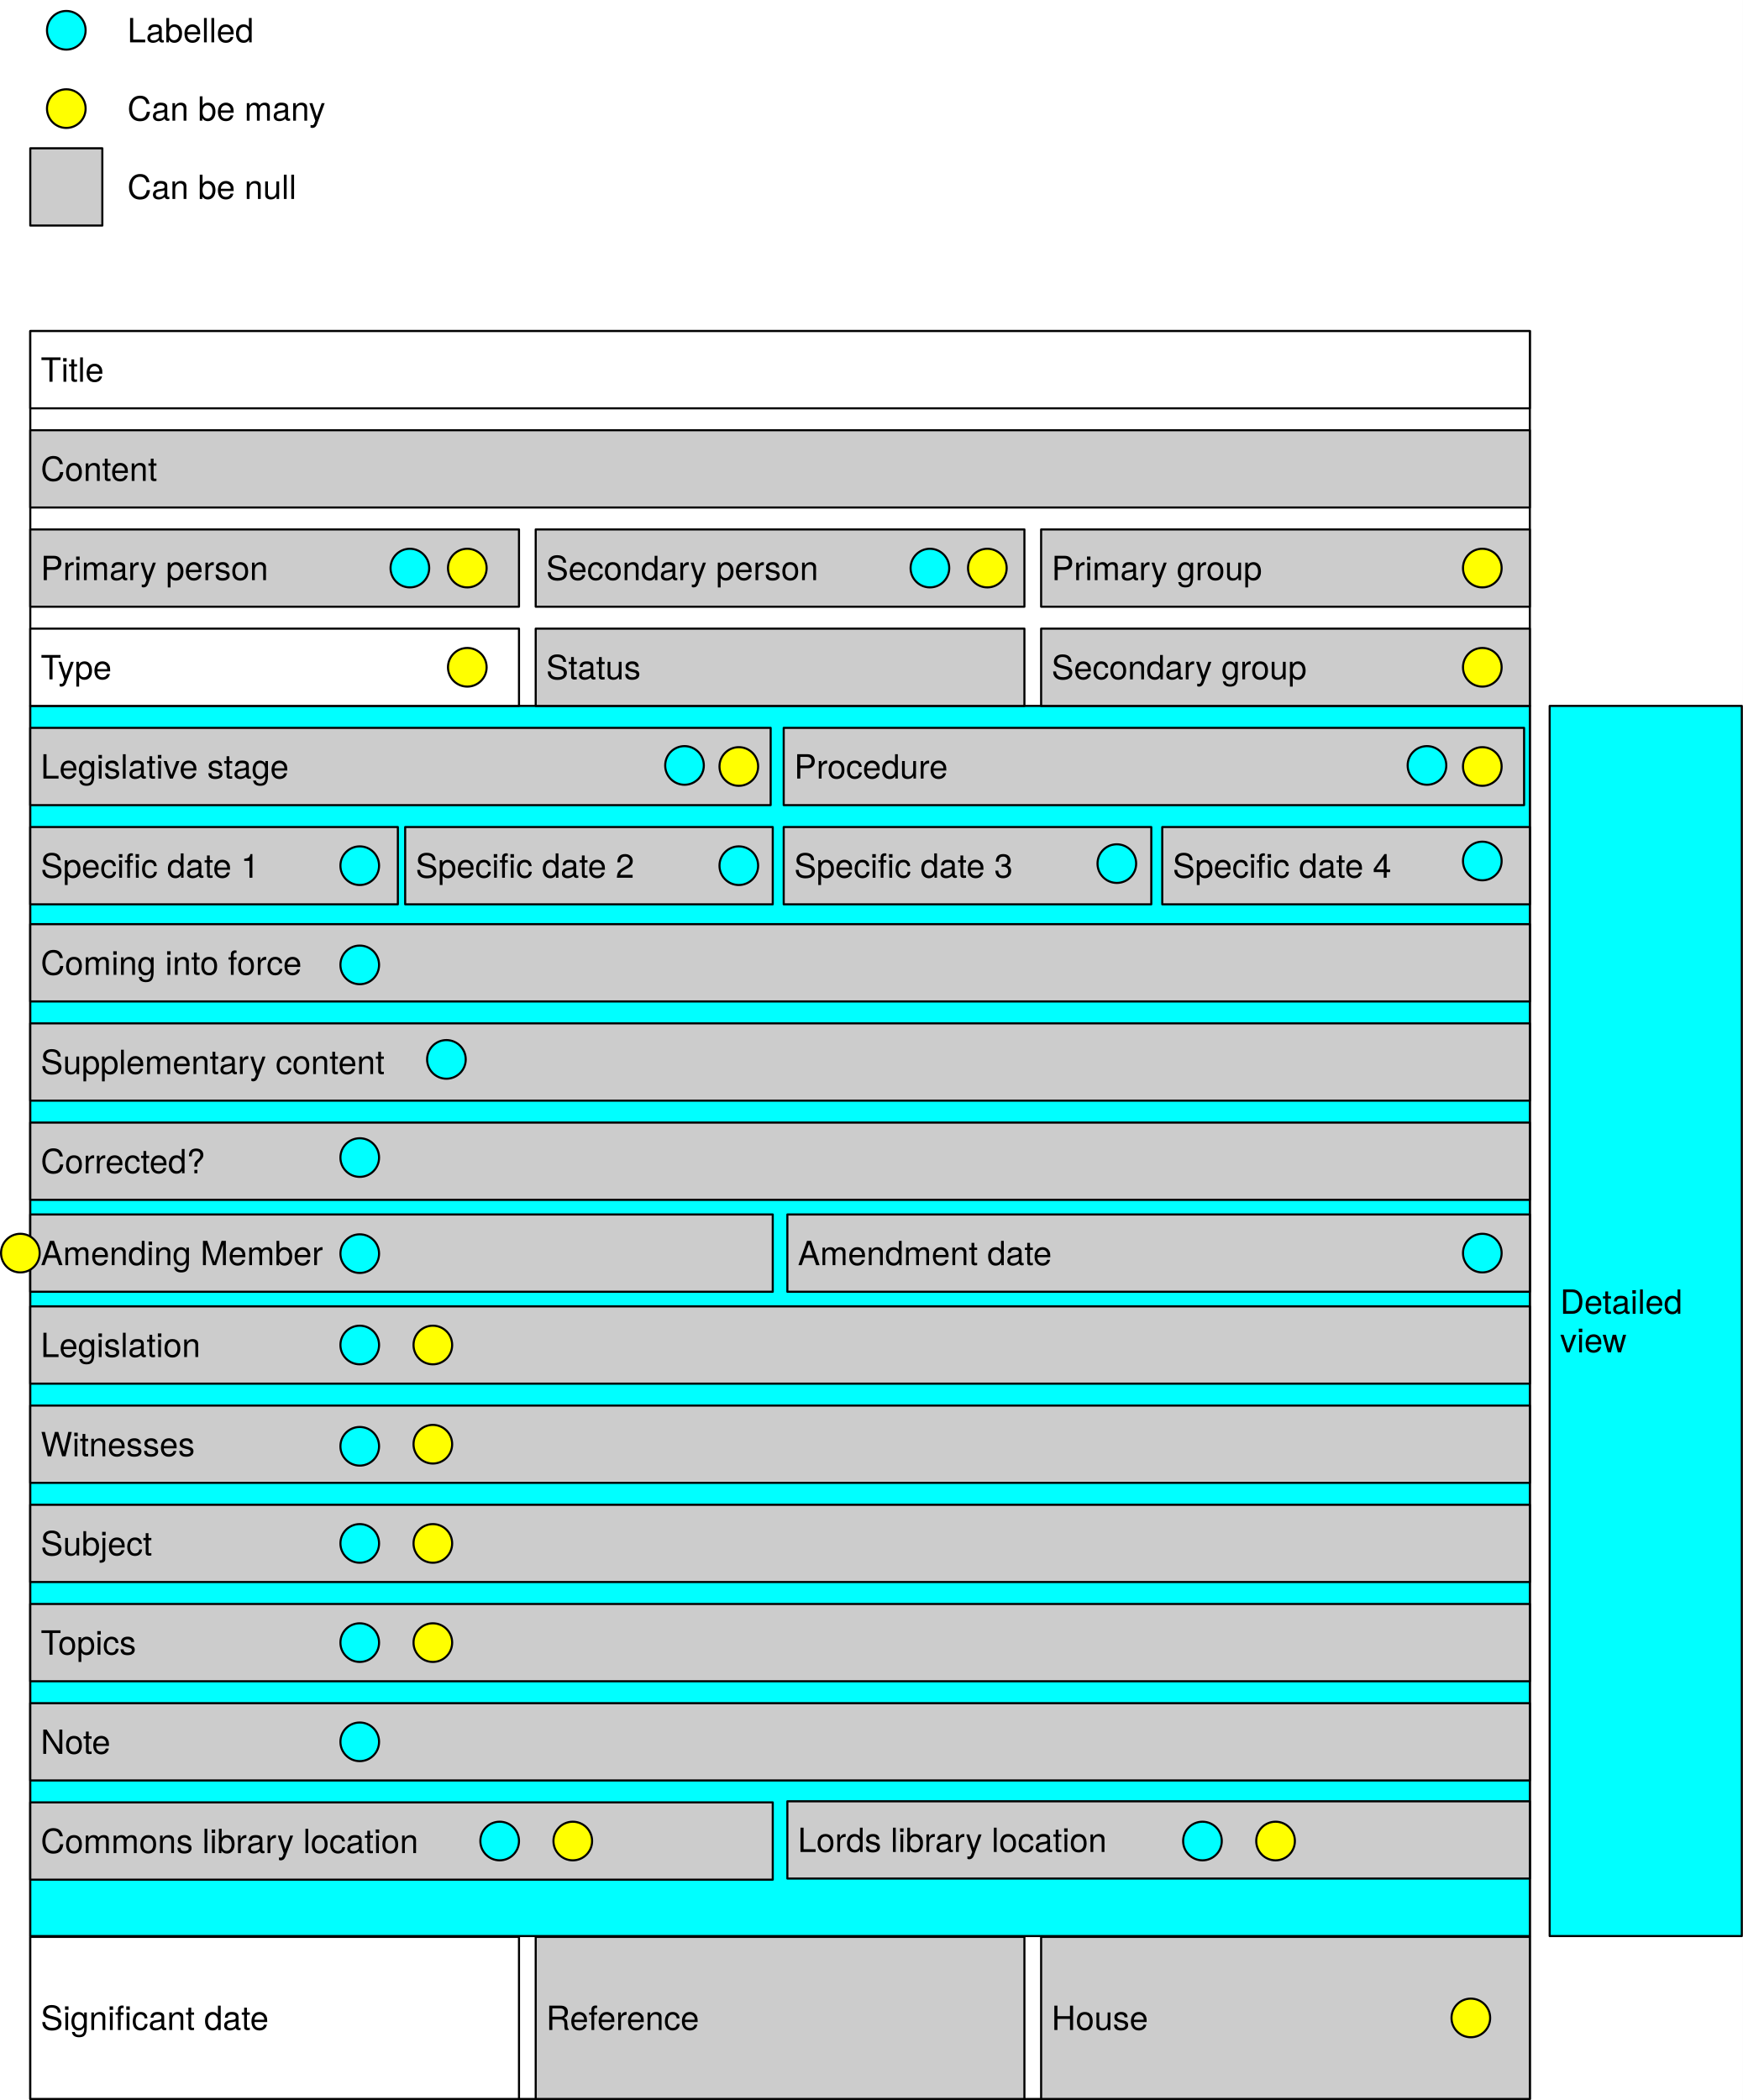
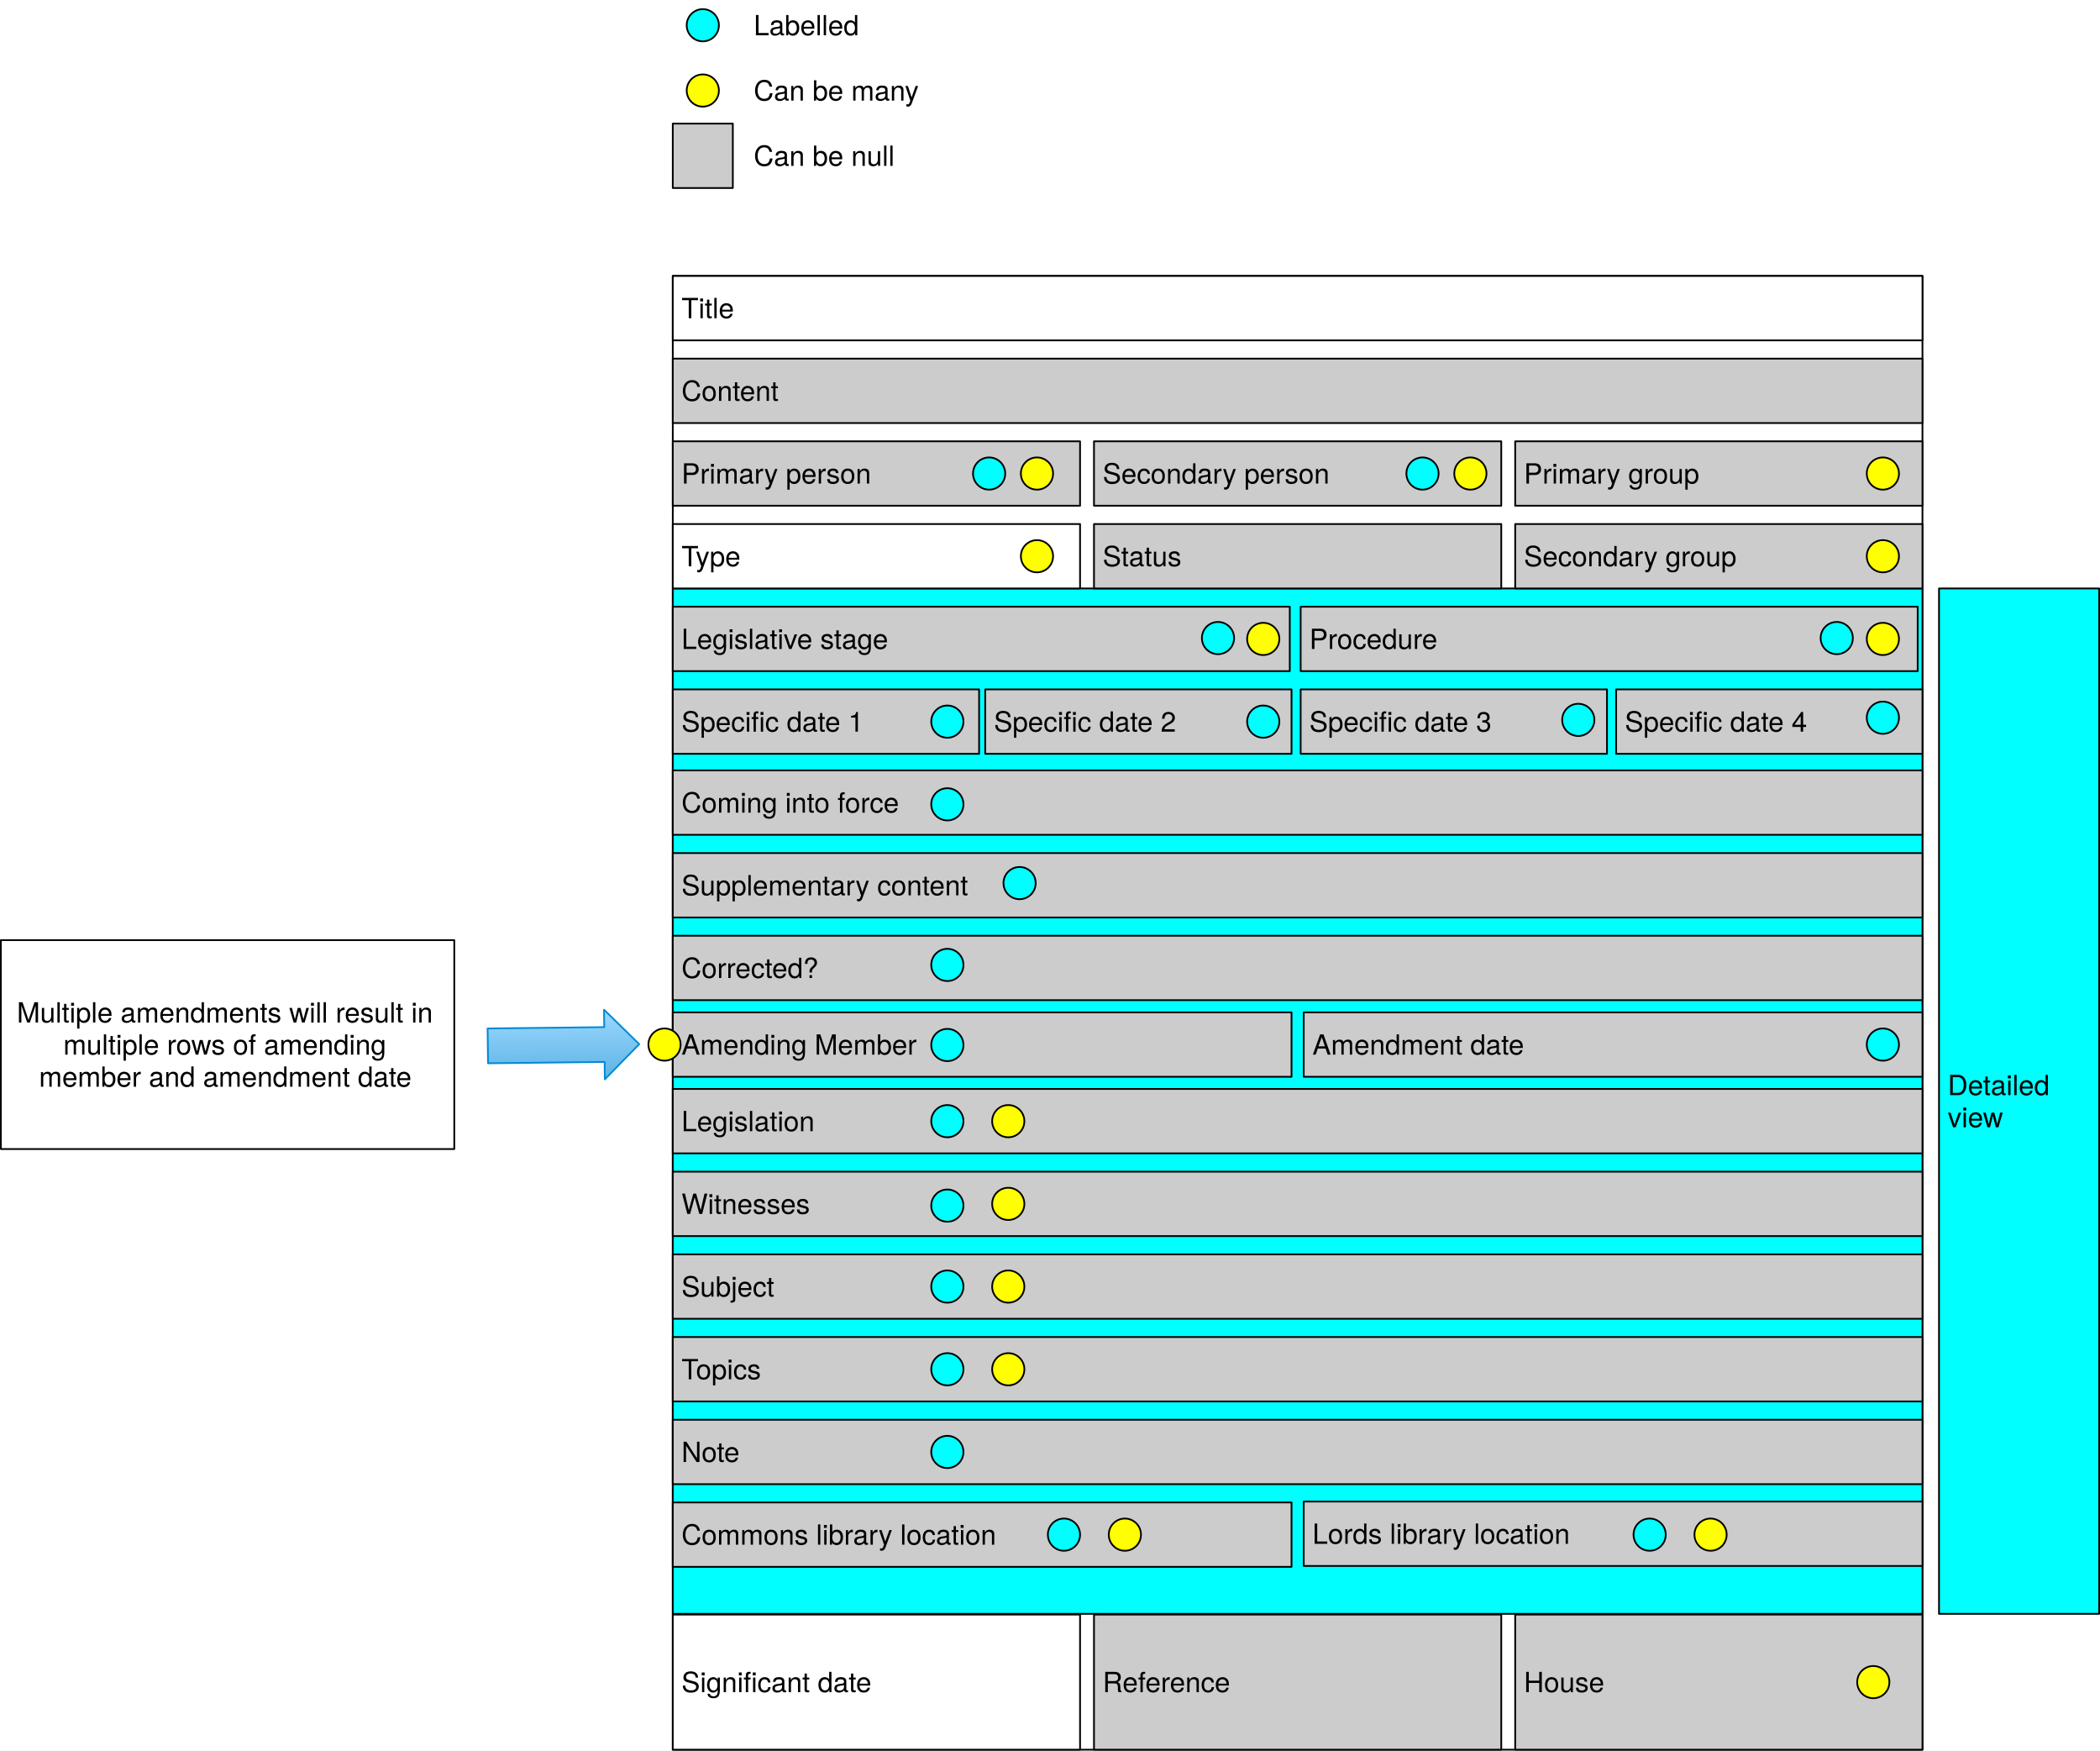
- <svg xmlns="http://www.w3.org/2000/svg" version="1.1" viewBox="107.5 -834 834.5 1005.5" width="834.5" height="1005.5">
-   <defs />
-   <g id="Canvas_1" stroke-opacity="1" stroke-dasharray="none" stroke="none" fill="none" fill-opacity="1">
-     <rect fill="white" x="107.5" y="-834" width="834.5" height="1005.5" />
+ <svg xmlns="http://www.w3.org/2000/svg" xmlns:xlink="http://www.w3.org/1999/xlink" version="1.1" viewBox="-264.54 -834 1206.54 1005.5" width="1206.54" height="1005.5">
+   <defs>
+     <linearGradient x1="0" x2="1" id="Gradient" gradientUnits="userSpaceOnUse">
+       <stop offset="0" stop-color="#9ddaff" />
+       <stop offset=".452" stop-color="#7fc7f3" />
+       <stop offset="1" stop-color="#5db3e6" />
+     </linearGradient>
+     <linearGradient id="Obj_Gradient" xlink:href="#Gradient" gradientTransform="translate(59 -253.7487) rotate(89.34146) scale(40)" />
+   </defs>
+   <g id="Canvas_1" stroke="none" fill="none" stroke-opacity="1" stroke-dasharray="none" fill-opacity="1">
+     <rect fill="white" x="-264.54" y="-834" width="1206.54" height="1005.5" />
    <g id="Canvas_1_Layer_1">
      <g id="Graphic_51">
        <rect x="122" y="-675.5" width="718" height="846.5" fill="white" />
        <rect x="122" y="-675.5" width="718" height="846.5" stroke="black" stroke-linecap="round" stroke-linejoin="round" stroke-width="1" />
      </g>
      <g id="Graphic_45">
        <rect x="122" y="93.404" width="234" height="77.596" fill="white" />
        <rect x="122" y="93.404" width="234" height="77.596" stroke="black" stroke-linecap="round" stroke-linejoin="round" stroke-width="1" />
        <text transform="translate(127 122.9778)" fill="black">
          <tspan font-family="Helvetica Neue" font-size="16" fill="black" x="0" y="15" xml:space="preserve">Significant date</tspan>
        </text>
      </g>
      <g id="Graphic_59">
        <rect x="122" y="-496" width="718" height="589" fill="aqua" />
        <rect x="122" y="-496" width="718" height="589" stroke="black" stroke-linecap="round" stroke-linejoin="round" stroke-width="1" />
      </g>
      <g id="Graphic_21">
        <circle cx="139.25" cy="-782" r="9.25" fill="yellow" />
        <circle cx="139.25" cy="-782" r="9.25" stroke="black" stroke-linecap="round" stroke-linejoin="round" stroke-width="1" />
      </g>
      <g id="Graphic_22">
        <rect x="163.5" y="-796.5" width="120" height="29" fill="white" />
        <text transform="translate(168.5 -791.224)" fill="black">
          <tspan font-family="Helvetica Neue" font-size="16" fill="black" x="0" y="15" xml:space="preserve">Can be many</tspan>
        </text>
      </g>
      <g id="Graphic_23">
        <rect x="122" y="-763" width="34.5" height="37" fill="#ccc" />
        <rect x="122" y="-763" width="34.5" height="37" stroke="black" stroke-linecap="round" stroke-linejoin="round" stroke-width="1" />
      </g>
      <g id="Graphic_24">
        <rect x="163.5" y="-759" width="120" height="29" fill="white" />
        <text transform="translate(168.5 -753.724)" fill="black">
          <tspan font-family="Helvetica Neue" font-size="16" fill="black" x="0" y="15" xml:space="preserve">Can be null</tspan>
        </text>
      </g>
      <g id="Graphic_25">
        <rect x="163.5" y="-834" width="120" height="29" fill="white" />
        <text transform="translate(168.5 -828.724)" fill="black">
          <tspan font-family="Helvetica Neue" font-size="16" fill="black" x="0" y="15" xml:space="preserve">Labelled</tspan>
        </text>
      </g>
      <g id="Graphic_26">
        <circle cx="139.25" cy="-819.5" r="9.25" fill="aqua" />
        <circle cx="139.25" cy="-819.5" r="9.25" stroke="black" stroke-linecap="round" stroke-linejoin="round" stroke-width="1" />
      </g>
      <g id="Graphic_50">
        <rect x="122" y="-675.5" width="718" height="37" fill="white" />
        <rect x="122" y="-675.5" width="718" height="37" stroke="black" stroke-linecap="round" stroke-linejoin="round" stroke-width="1" />
        <text transform="translate(127 -666.224)" fill="black">
          <tspan font-family="Helvetica Neue" font-size="16" fill="black" x="0" y="15" xml:space="preserve">Title</tspan>
        </text>
      </g>
      <g id="Graphic_49">
        <rect x="122" y="-628" width="718" height="37" fill="#ccc" />
        <rect x="122" y="-628" width="718" height="37" stroke="black" stroke-linecap="round" stroke-linejoin="round" stroke-width="1" />
        <text transform="translate(127 -618.724)" fill="black">
          <tspan font-family="Helvetica Neue" font-size="16" fill="black" x="0" y="15" xml:space="preserve">Content</tspan>
        </text>
      </g>
      <g id="Graphic_48">
        <rect x="122" y="-580.5" width="234" height="37" fill="#ccc" />
        <rect x="122" y="-580.5" width="234" height="37" stroke="black" stroke-linecap="round" stroke-linejoin="round" stroke-width="1" />
        <text transform="translate(127 -571.224)" fill="black">
          <tspan font-family="Helvetica Neue" font-size="16" fill="black" x="0" y="15" xml:space="preserve">Primary person</tspan>
        </text>
      </g>
      <g id="Graphic_47">
        <rect x="364" y="-580.5" width="234" height="37" fill="#ccc" />
        <rect x="364" y="-580.5" width="234" height="37" stroke="black" stroke-linecap="round" stroke-linejoin="round" stroke-width="1" />
        <text transform="translate(369 -571.224)" fill="black">
          <tspan font-family="Helvetica Neue" font-size="16" fill="black" x="0" y="15" xml:space="preserve">Secondary person</tspan>
        </text>
      </g>
      <g id="Graphic_46">
        <rect x="606" y="-580.5" width="234" height="37" fill="#ccc" />
        <rect x="606" y="-580.5" width="234" height="37" stroke="black" stroke-linecap="round" stroke-linejoin="round" stroke-width="1" />
        <text transform="translate(611 -571.224)" fill="black">
          <tspan font-family="Helvetica Neue" font-size="16" fill="black" x="0" y="15" xml:space="preserve">Primary group</tspan>
        </text>
      </g>
      <g id="Graphic_44">
        <rect x="364" y="93.404" width="234" height="77.596" fill="#ccc" />
        <rect x="364" y="93.404" width="234" height="77.596" stroke="black" stroke-linecap="round" stroke-linejoin="round" stroke-width="1" />
        <text transform="translate(369 122.9778)" fill="black">
          <tspan font-family="Helvetica Neue" font-size="16" fill="black" x="0" y="15" xml:space="preserve">Reference</tspan>
        </text>
      </g>
      <g id="Graphic_43">
        <rect x="606" y="93.404" width="234" height="77.596" fill="#ccc" />
        <rect x="606" y="93.404" width="234" height="77.596" stroke="black" stroke-linecap="round" stroke-linejoin="round" stroke-width="1" />
        <text transform="translate(611 122.9778)" fill="black">
          <tspan font-family="Helvetica Neue" font-size="16" fill="black" x="0" y="15" xml:space="preserve">House</tspan>
        </text>
      </g>
      <g id="Graphic_42">
        <rect x="122" y="-533" width="234" height="37" fill="white" />
        <rect x="122" y="-533" width="234" height="37" stroke="black" stroke-linecap="round" stroke-linejoin="round" stroke-width="1" />
        <text transform="translate(127 -523.724)" fill="black">
          <tspan font-family="Helvetica Neue" font-size="16" fill="black" x="0" y="15" xml:space="preserve">Type</tspan>
        </text>
      </g>
      <g id="Graphic_41">
        <rect x="364" y="-533" width="234" height="37" fill="#ccc" />
        <rect x="364" y="-533" width="234" height="37" stroke="black" stroke-linecap="round" stroke-linejoin="round" stroke-width="1" />
        <text transform="translate(369 -523.724)" fill="black">
          <tspan font-family="Helvetica Neue" font-size="16" fill="black" x="0" y="15" xml:space="preserve">Status</tspan>
        </text>
      </g>
      <g id="Graphic_40">
        <rect x="606" y="-533" width="234" height="37" fill="#ccc" />
        <rect x="606" y="-533" width="234" height="37" stroke="black" stroke-linecap="round" stroke-linejoin="round" stroke-width="1" />
        <text transform="translate(611 -523.724)" fill="black">
          <tspan font-family="Helvetica Neue" font-size="16" fill="black" x="0" y="15" xml:space="preserve">Secondary group</tspan>
        </text>
      </g>
      <g id="Graphic_52">
        <rect x="122" y="-485.5" width="354.5" height="37" fill="#ccc" />
        <rect x="122" y="-485.5" width="354.5" height="37" stroke="black" stroke-linecap="round" stroke-linejoin="round" stroke-width="1" />
        <text transform="translate(127 -476.224)" fill="black">
          <tspan font-family="Helvetica Neue" font-size="16" fill="black" x="0" y="15" xml:space="preserve">Legislative stage</tspan>
        </text>
      </g>
      <g id="Graphic_53">
        <rect x="122" y="-438" width="176" height="37" fill="#ccc" />
        <rect x="122" y="-438" width="176" height="37" stroke="black" stroke-linecap="round" stroke-linejoin="round" stroke-width="1" />
        <text transform="translate(127 -428.724)" fill="black">
          <tspan font-family="Helvetica Neue" font-size="16" fill="black" x="0" y="15" xml:space="preserve">Specific date 1</tspan>
        </text>
      </g>
      <g id="Graphic_56">
        <rect x="301.5" y="-438" width="176" height="37" fill="#ccc" />
        <rect x="301.5" y="-438" width="176" height="37" stroke="black" stroke-linecap="round" stroke-linejoin="round" stroke-width="1" />
        <text transform="translate(306.5 -428.724)" fill="black">
          <tspan font-family="Helvetica Neue" font-size="16" fill="black" x="0" y="15" xml:space="preserve">Specific date 2</tspan>
        </text>
      </g>
      <g id="Graphic_57">
        <rect x="482.75" y="-438" width="176" height="37" fill="#ccc" />
        <rect x="482.75" y="-438" width="176" height="37" stroke="black" stroke-linecap="round" stroke-linejoin="round" stroke-width="1" />
        <text transform="translate(487.75 -428.724)" fill="black">
          <tspan font-family="Helvetica Neue" font-size="16" fill="black" x="0" y="15" xml:space="preserve">Specific date 3</tspan>
        </text>
      </g>
      <g id="Graphic_60">
        <rect x="664" y="-438" width="176" height="37" fill="#ccc" />
        <rect x="664" y="-438" width="176" height="37" stroke="black" stroke-linecap="round" stroke-linejoin="round" stroke-width="1" />
        <text transform="translate(669 -428.724)" fill="black">
          <tspan font-family="Helvetica Neue" font-size="16" fill="black" x="0" y="15" xml:space="preserve">Specific date 4</tspan>
        </text>
      </g>
      <g id="Graphic_61">
        <rect x="122" y="-391.5" width="718" height="37" fill="#ccc" />
        <rect x="122" y="-391.5" width="718" height="37" stroke="black" stroke-linecap="round" stroke-linejoin="round" stroke-width="1" />
        <text transform="translate(127 -382.224)" fill="black">
          <tspan font-family="Helvetica Neue" font-size="16" fill="black" x="0" y="15" xml:space="preserve">Coming into force</tspan>
        </text>
      </g>
      <g id="Graphic_63">
        <rect x="122" y="-208.5" width="718" height="37" fill="#ccc" />
        <rect x="122" y="-208.5" width="718" height="37" stroke="black" stroke-linecap="round" stroke-linejoin="round" stroke-width="1" />
        <text transform="translate(127 -199.224)" fill="black">
          <tspan font-family="Helvetica Neue" font-size="16" fill="black" x="0" y="15" xml:space="preserve">Legislation</tspan>
        </text>
      </g>
      <g id="Graphic_64">
        <rect x="122" y="-113.5" width="718" height="37" fill="#ccc" />
        <rect x="122" y="-113.5" width="718" height="37" stroke="black" stroke-linecap="round" stroke-linejoin="round" stroke-width="1" />
        <text transform="translate(127 -104.224)" fill="black">
          <tspan font-family="Helvetica Neue" font-size="16" fill="black" x="0" y="15" xml:space="preserve">Subject</tspan>
        </text>
      </g>
      <g id="Graphic_65">
        <rect x="122" y="-66" width="718" height="37" fill="#ccc" />
        <rect x="122" y="-66" width="718" height="37" stroke="black" stroke-linecap="round" stroke-linejoin="round" stroke-width="1" />
        <text transform="translate(127 -56.724)" fill="black">
          <tspan font-family="Helvetica Neue" font-size="16" fill="black" x="0" y="15" xml:space="preserve">Topics</tspan>
        </text>
      </g>
      <g id="Graphic_66">
        <rect x="122" y="-18.5" width="718" height="37" fill="#ccc" />
        <rect x="122" y="-18.5" width="718" height="37" stroke="black" stroke-linecap="round" stroke-linejoin="round" stroke-width="1" />
        <text transform="translate(127 -9.223999)" fill="black">
          <tspan font-family="Helvetica Neue" font-size="16" fill="black" x="0" y="15" xml:space="preserve">Note</tspan>
        </text>
      </g>
      <g id="Graphic_67">
        <rect x="122" y="29" width="355.5" height="37" fill="#ccc" />
        <rect x="122" y="29" width="355.5" height="37" stroke="black" stroke-linecap="round" stroke-linejoin="round" stroke-width="1" />
        <text transform="translate(127 38.276)" fill="black">
          <tspan font-family="Helvetica Neue" font-size="16" fill="black" x="0" y="15" xml:space="preserve">Commons library location</tspan>
        </text>
      </g>
      <g id="Graphic_68">
        <rect x="849.5" y="-496" width="92" height="589" fill="aqua" />
        <rect x="849.5" y="-496" width="92" height="589" stroke="black" stroke-linecap="round" stroke-linejoin="round" stroke-width="1" />
        <text transform="translate(854.5 -219.948)" fill="black">
          <tspan font-family="Helvetica Neue" font-size="16" fill="black" x="0" y="15" xml:space="preserve">Detailed </tspan>
          <tspan font-family="Helvetica Neue" font-size="16" fill="black" x="0" y="33.448" xml:space="preserve">view</tspan>
        </text>
      </g>
      <g id="Graphic_98">
        <rect x="482.75" y="-485.5" width="354.5" height="37" fill="#ccc" />
        <rect x="482.75" y="-485.5" width="354.5" height="37" stroke="black" stroke-linecap="round" stroke-linejoin="round" stroke-width="1" />
        <text transform="translate(487.75 -476.224)" fill="black">
          <tspan font-family="Helvetica Neue" font-size="16" fill="black" x="0" y="15" xml:space="preserve">Procedure</tspan>
        </text>
      </g>
      <g id="Graphic_99">
        <rect x="122" y="-161" width="718" height="37" fill="#ccc" />
        <rect x="122" y="-161" width="718" height="37" stroke="black" stroke-linecap="round" stroke-linejoin="round" stroke-width="1" />
        <text transform="translate(127 -151.724)" fill="black">
          <tspan font-family="Helvetica Neue" font-size="16" fill="black" x="0" y="15" xml:space="preserve">Witnesses</tspan>
        </text>
      </g>
      <g id="Graphic_100">
        <rect x="122" y="-252.5" width="355.5" height="37" fill="#ccc" />
        <rect x="122" y="-252.5" width="355.5" height="37" stroke="black" stroke-linecap="round" stroke-linejoin="round" stroke-width="1" />
        <text transform="translate(127 -243.224)" fill="black">
          <tspan font-family="Helvetica Neue" font-size="16" fill="black" x="0" y="15" xml:space="preserve">Amending Member</tspan>
        </text>
      </g>
      <g id="Graphic_101">
        <rect x="484.5" y="-252.5" width="355.5" height="37" fill="#ccc" />
        <rect x="484.5" y="-252.5" width="355.5" height="37" stroke="black" stroke-linecap="round" stroke-linejoin="round" stroke-width="1" />
        <text transform="translate(489.5 -243.224)" fill="black">
          <tspan font-family="Helvetica Neue" font-size="16" fill="black" x="0" y="15" xml:space="preserve">Amendment date</tspan>
        </text>
      </g>
      <g id="Graphic_102">
        <rect x="122" y="-344" width="718" height="37" fill="#ccc" />
        <rect x="122" y="-344" width="718" height="37" stroke="black" stroke-linecap="round" stroke-linejoin="round" stroke-width="1" />
        <text transform="translate(127 -334.724)" fill="black">
          <tspan font-family="Helvetica Neue" font-size="16" fill="black" x="0" y="15" xml:space="preserve">Supplementary content</tspan>
        </text>
      </g>
      <g id="Graphic_103">
        <rect x="122" y="-296.5" width="718" height="37" fill="#ccc" />
        <rect x="122" y="-296.5" width="718" height="37" stroke="black" stroke-linecap="round" stroke-linejoin="round" stroke-width="1" />
        <text transform="translate(127 -287.224)" fill="black">
          <tspan font-family="Helvetica Neue" font-size="16" fill="black" x="0" y="15" xml:space="preserve">Corrected?</tspan>
        </text>
      </g>
      <g id="Graphic_15">
        <circle cx="331.25" cy="-562" r="9.25" fill="yellow" />
        <circle cx="331.25" cy="-562" r="9.25" stroke="black" stroke-linecap="round" stroke-linejoin="round" stroke-width="1" />
      </g>
      <g id="Graphic_27">
        <circle cx="303.75" cy="-562" r="9.25" fill="aqua" />
        <circle cx="303.75" cy="-562" r="9.25" stroke="black" stroke-linecap="round" stroke-linejoin="round" stroke-width="1" />
      </g>
      <g id="Graphic_105">
        <circle cx="580.25" cy="-562" r="9.25" fill="yellow" />
        <circle cx="580.25" cy="-562" r="9.25" stroke="black" stroke-linecap="round" stroke-linejoin="round" stroke-width="1" />
      </g>
      <g id="Graphic_104">
        <circle cx="552.75" cy="-562" r="9.25" fill="aqua" />
        <circle cx="552.75" cy="-562" r="9.25" stroke="black" stroke-linecap="round" stroke-linejoin="round" stroke-width="1" />
      </g>
      <g id="Graphic_106">
        <circle cx="817.25" cy="-562" r="9.25" fill="yellow" />
        <circle cx="817.25" cy="-562" r="9.25" stroke="black" stroke-linecap="round" stroke-linejoin="round" stroke-width="1" />
      </g>
      <g id="Graphic_107">
        <circle cx="331.25" cy="-514.5" r="9.25" fill="yellow" />
        <circle cx="331.25" cy="-514.5" r="9.25" stroke="black" stroke-linecap="round" stroke-linejoin="round" stroke-width="1" />
      </g>
      <g id="Graphic_108">
        <circle cx="817.25" cy="-514.5" r="9.25" fill="yellow" />
        <circle cx="817.25" cy="-514.5" r="9.25" stroke="black" stroke-linecap="round" stroke-linejoin="round" stroke-width="1" />
      </g>
      <g id="Graphic_109">
        <circle cx="811.75" cy="132.202" r="9.25" fill="yellow" />
        <circle cx="811.75" cy="132.202" r="9.25" stroke="black" stroke-linecap="round" stroke-linejoin="round" stroke-width="1" />
      </g>
      <g id="Graphic_110">
        <circle cx="461.25" cy="-467" r="9.25" fill="yellow" />
        <circle cx="461.25" cy="-467" r="9.25" stroke="black" stroke-linecap="round" stroke-linejoin="round" stroke-width="1" />
      </g>
      <g id="Graphic_111">
        <circle cx="817.25" cy="-467" r="9.25" fill="yellow" />
        <circle cx="817.25" cy="-467" r="9.25" stroke="black" stroke-linecap="round" stroke-linejoin="round" stroke-width="1" />
      </g>
      <g id="Graphic_115">
        <circle cx="117.25" cy="-234" r="9.25" fill="yellow" />
        <circle cx="117.25" cy="-234" r="9.25" stroke="black" stroke-linecap="round" stroke-linejoin="round" stroke-width="1" />
      </g>
      <g id="Graphic_116">
        <circle cx="314.75" cy="-190" r="9.25" fill="yellow" />
        <circle cx="314.75" cy="-190" r="9.25" stroke="black" stroke-linecap="round" stroke-linejoin="round" stroke-width="1" />
      </g>
      <g id="Graphic_117">
        <circle cx="314.75" cy="-142.5" r="9.25" fill="yellow" />
        <circle cx="314.75" cy="-142.5" r="9.25" stroke="black" stroke-linecap="round" stroke-linejoin="round" stroke-width="1" />
      </g>
      <g id="Graphic_118">
        <circle cx="314.75" cy="-95" r="9.25" fill="yellow" />
        <circle cx="314.75" cy="-95" r="9.25" stroke="black" stroke-linecap="round" stroke-linejoin="round" stroke-width="1" />
      </g>
      <g id="Graphic_119">
        <circle cx="314.75" cy="-47.5" r="9.25" fill="yellow" />
        <circle cx="314.75" cy="-47.5" r="9.25" stroke="black" stroke-linecap="round" stroke-linejoin="round" stroke-width="1" />
      </g>
      <g id="Graphic_121">
        <circle cx="435.25" cy="-467.5" r="9.25" fill="aqua" />
        <circle cx="435.25" cy="-467.5" r="9.25" stroke="black" stroke-linecap="round" stroke-linejoin="round" stroke-width="1" />
      </g>
      <g id="Graphic_122">
        <circle cx="790.75" cy="-467.5" r="9.25" fill="aqua" />
        <circle cx="790.75" cy="-467.5" r="9.25" stroke="black" stroke-linecap="round" stroke-linejoin="round" stroke-width="1" />
      </g>
      <g id="Graphic_123">
        <circle cx="279.75" cy="-419.5" r="9.25" fill="aqua" />
        <circle cx="279.75" cy="-419.5" r="9.25" stroke="black" stroke-linecap="round" stroke-linejoin="round" stroke-width="1" />
      </g>
      <g id="Graphic_124">
        <circle cx="461.25" cy="-419.5" r="9.25" fill="aqua" />
        <circle cx="461.25" cy="-419.5" r="9.25" stroke="black" stroke-linecap="round" stroke-linejoin="round" stroke-width="1" />
      </g>
      <g id="Graphic_125">
        <circle cx="642.25" cy="-420.5" r="9.25" fill="aqua" />
        <circle cx="642.25" cy="-420.5" r="9.25" stroke="black" stroke-linecap="round" stroke-linejoin="round" stroke-width="1" />
      </g>
      <g id="Graphic_126">
        <circle cx="817.25" cy="-421.75" r="9.25" fill="aqua" />
        <circle cx="817.25" cy="-421.75" r="9.25" stroke="black" stroke-linecap="round" stroke-linejoin="round" stroke-width="1" />
      </g>
      <g id="Graphic_127">
        <circle cx="279.75" cy="-372" r="9.25" fill="aqua" />
        <circle cx="279.75" cy="-372" r="9.25" stroke="black" stroke-linecap="round" stroke-linejoin="round" stroke-width="1" />
      </g>
      <g id="Graphic_128">
        <circle cx="321.25" cy="-326.75" r="9.25" fill="aqua" />
        <circle cx="321.25" cy="-326.75" r="9.25" stroke="black" stroke-linecap="round" stroke-linejoin="round" stroke-width="1" />
      </g>
      <g id="Graphic_129">
        <circle cx="279.75" cy="-279.75" r="9.25" fill="aqua" />
        <circle cx="279.75" cy="-279.75" r="9.25" stroke="black" stroke-linecap="round" stroke-linejoin="round" stroke-width="1" />
      </g>
      <g id="Graphic_130">
        <circle cx="279.75" cy="-233.75" r="9.25" fill="aqua" />
        <circle cx="279.75" cy="-233.75" r="9.25" stroke="black" stroke-linecap="round" stroke-linejoin="round" stroke-width="1" />
      </g>
      <g id="Graphic_131">
        <circle cx="817.25" cy="-234" r="9.25" fill="aqua" />
        <circle cx="817.25" cy="-234" r="9.25" stroke="black" stroke-linecap="round" stroke-linejoin="round" stroke-width="1" />
      </g>
      <g id="Graphic_132">
        <circle cx="279.75" cy="-190" r="9.25" fill="aqua" />
        <circle cx="279.75" cy="-190" r="9.25" stroke="black" stroke-linecap="round" stroke-linejoin="round" stroke-width="1" />
      </g>
      <g id="Graphic_133">
        <circle cx="279.75" cy="-141.5" r="9.25" fill="aqua" />
        <circle cx="279.75" cy="-141.5" r="9.25" stroke="black" stroke-linecap="round" stroke-linejoin="round" stroke-width="1" />
      </g>
      <g id="Graphic_134">
        <circle cx="279.75" cy="-95" r="9.25" fill="aqua" />
        <circle cx="279.75" cy="-95" r="9.25" stroke="black" stroke-linecap="round" stroke-linejoin="round" stroke-width="1" />
      </g>
      <g id="Graphic_135">
        <circle cx="279.75" cy="-47.5" r="9.25" fill="aqua" />
        <circle cx="279.75" cy="-47.5" r="9.25" stroke="black" stroke-linecap="round" stroke-linejoin="round" stroke-width="1" />
      </g>
      <g id="Graphic_136">
        <circle cx="346.75" cy="47.5" r="9.25" fill="aqua" />
        <circle cx="346.75" cy="47.5" r="9.25" stroke="black" stroke-linecap="round" stroke-linejoin="round" stroke-width="1" />
      </g>
      <g id="Graphic_137">
        <circle cx="279.75" cy="-8524958e-20" r="9.25" fill="aqua" />
        <circle cx="279.75" cy="-8524958e-20" r="9.25" stroke="black" stroke-linecap="round" stroke-linejoin="round" stroke-width="1" />
      </g>
      <g id="Graphic_138">
        <circle cx="381.75" cy="47.5" r="9.25" fill="yellow" />
        <circle cx="381.75" cy="47.5" r="9.25" stroke="black" stroke-linecap="round" stroke-linejoin="round" stroke-width="1" />
      </g>
      <g id="Graphic_139">
        <rect x="484.5" y="28.476" width="355.5" height="37" fill="#ccc" />
        <rect x="484.5" y="28.476" width="355.5" height="37" stroke="black" stroke-linecap="round" stroke-linejoin="round" stroke-width="1" />
        <text transform="translate(489.5 37.75189)" fill="black">
          <tspan font-family="Helvetica Neue" font-size="16" fill="black" x="0" y="15" xml:space="preserve">Lords library location</tspan>
        </text>
      </g>
      <g id="Graphic_141">
        <circle cx="683.25" cy="47.5" r="9.25" fill="aqua" />
        <circle cx="683.25" cy="47.5" r="9.25" stroke="black" stroke-linecap="round" stroke-linejoin="round" stroke-width="1" />
      </g>
      <g id="Graphic_140">
        <circle cx="718.25" cy="47.5" r="9.25" fill="yellow" />
        <circle cx="718.25" cy="47.5" r="9.25" stroke="black" stroke-linecap="round" stroke-linejoin="round" stroke-width="1" />
      </g>
    </g>
+     <g id="Canvas_1_Layer_2">
+       <g id="Graphic_142">
+         <rect x="-264.04" y="-294" width="260.5" height="120" fill="white" />
+         <rect x="-264.04" y="-294" width="260.5" height="120" stroke="black" stroke-linecap="round" stroke-linejoin="round" stroke-width="1" />
+         <text transform="translate(-259.0403 -261.672)" fill="black">
+           <tspan font-family="Helvetica Neue" font-size="16" fill="black" x="4.178" y="15" xml:space="preserve">Multiple amendments will result in </tspan>
+           <tspan font-family="Helvetica Neue" font-size="16" fill="black" x="30.858" y="33.448" xml:space="preserve">multiple rows of amending </tspan>
+           <tspan font-family="Helvetica Neue" font-size="16" fill="black" x="16.89" y="51.896" xml:space="preserve">member and amendment date </tspan>
+         </text>
+       </g>
+       <g id="Graphic_143">
+         <path d="M 15.845 -223.251 L 15.615 -243.249 L 82.616 -244.019 L 82.501 -254.019 L 102.73 -234.25 L 82.961 -214.021 L 82.846 -224.021 Z" fill="url(#Obj_Gradient)" />
+         <path d="M 15.845 -223.251 L 15.615 -243.249 L 82.616 -244.019 L 82.501 -254.019 L 102.73 -234.25 L 82.961 -214.021 L 82.846 -224.021 Z" stroke="#008ad5" stroke-linecap="round" stroke-linejoin="round" stroke-width="1" />
+       </g>
+     </g>
  </g>
</svg>
